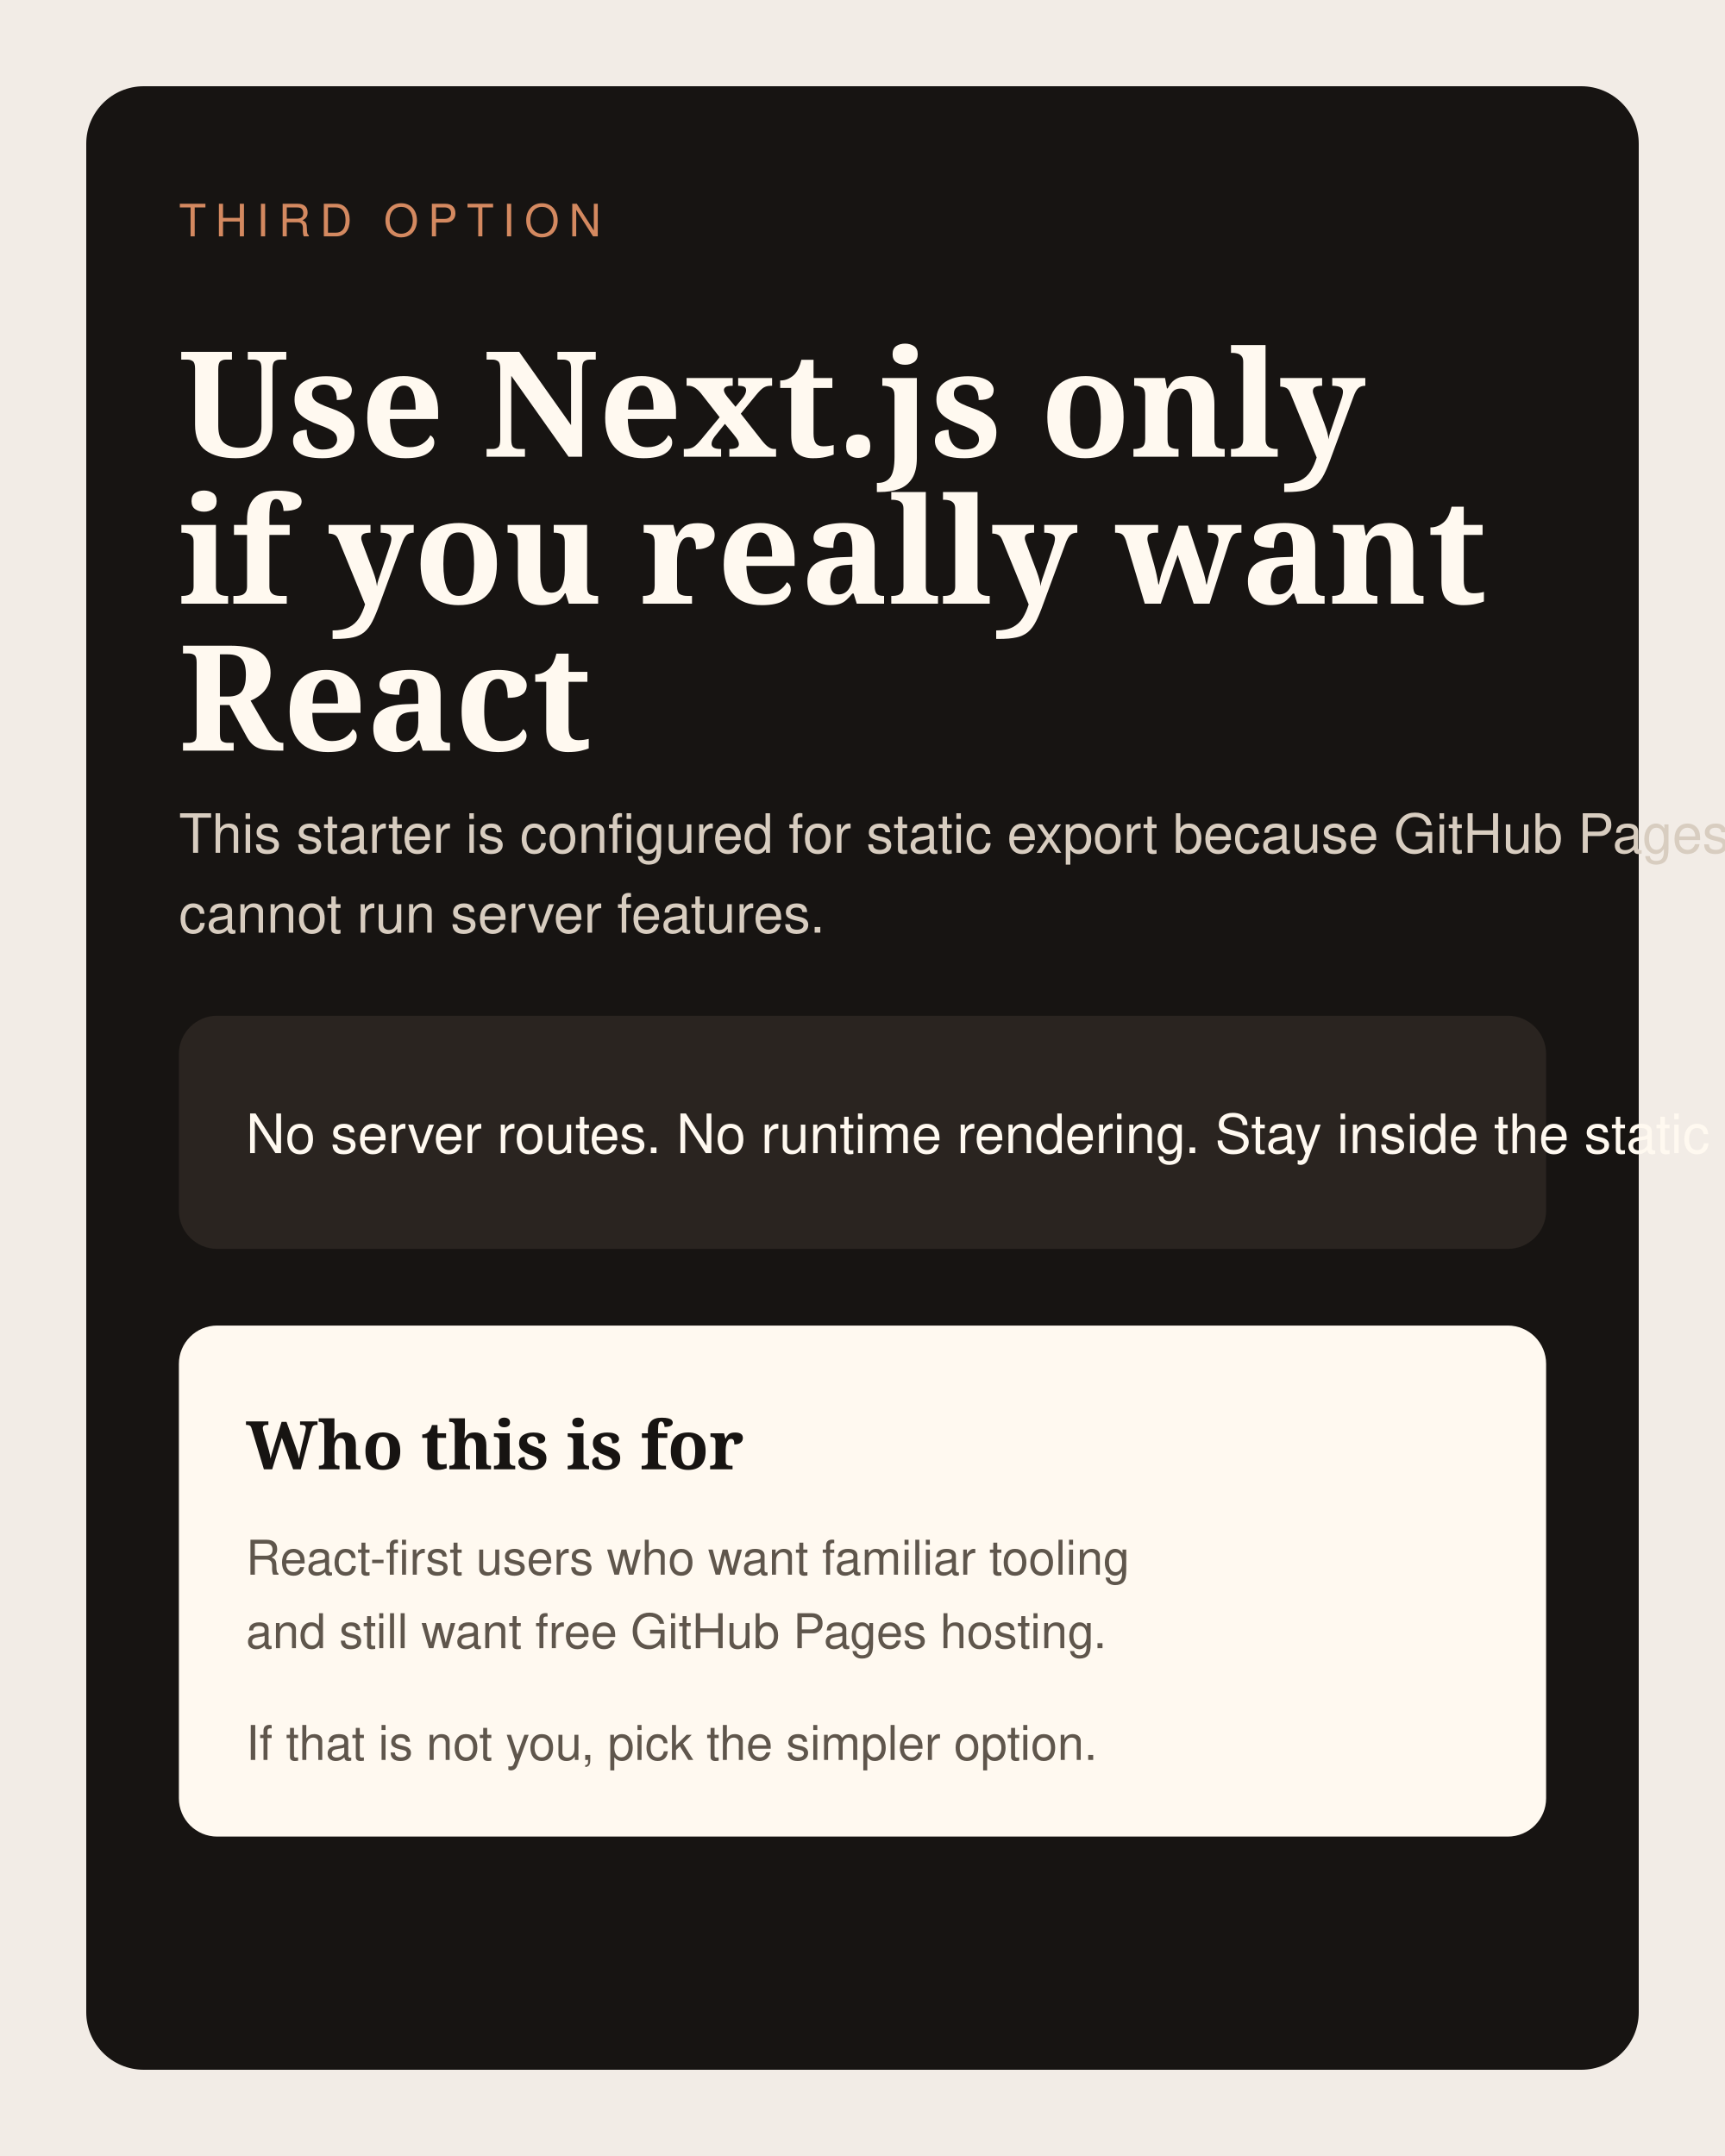
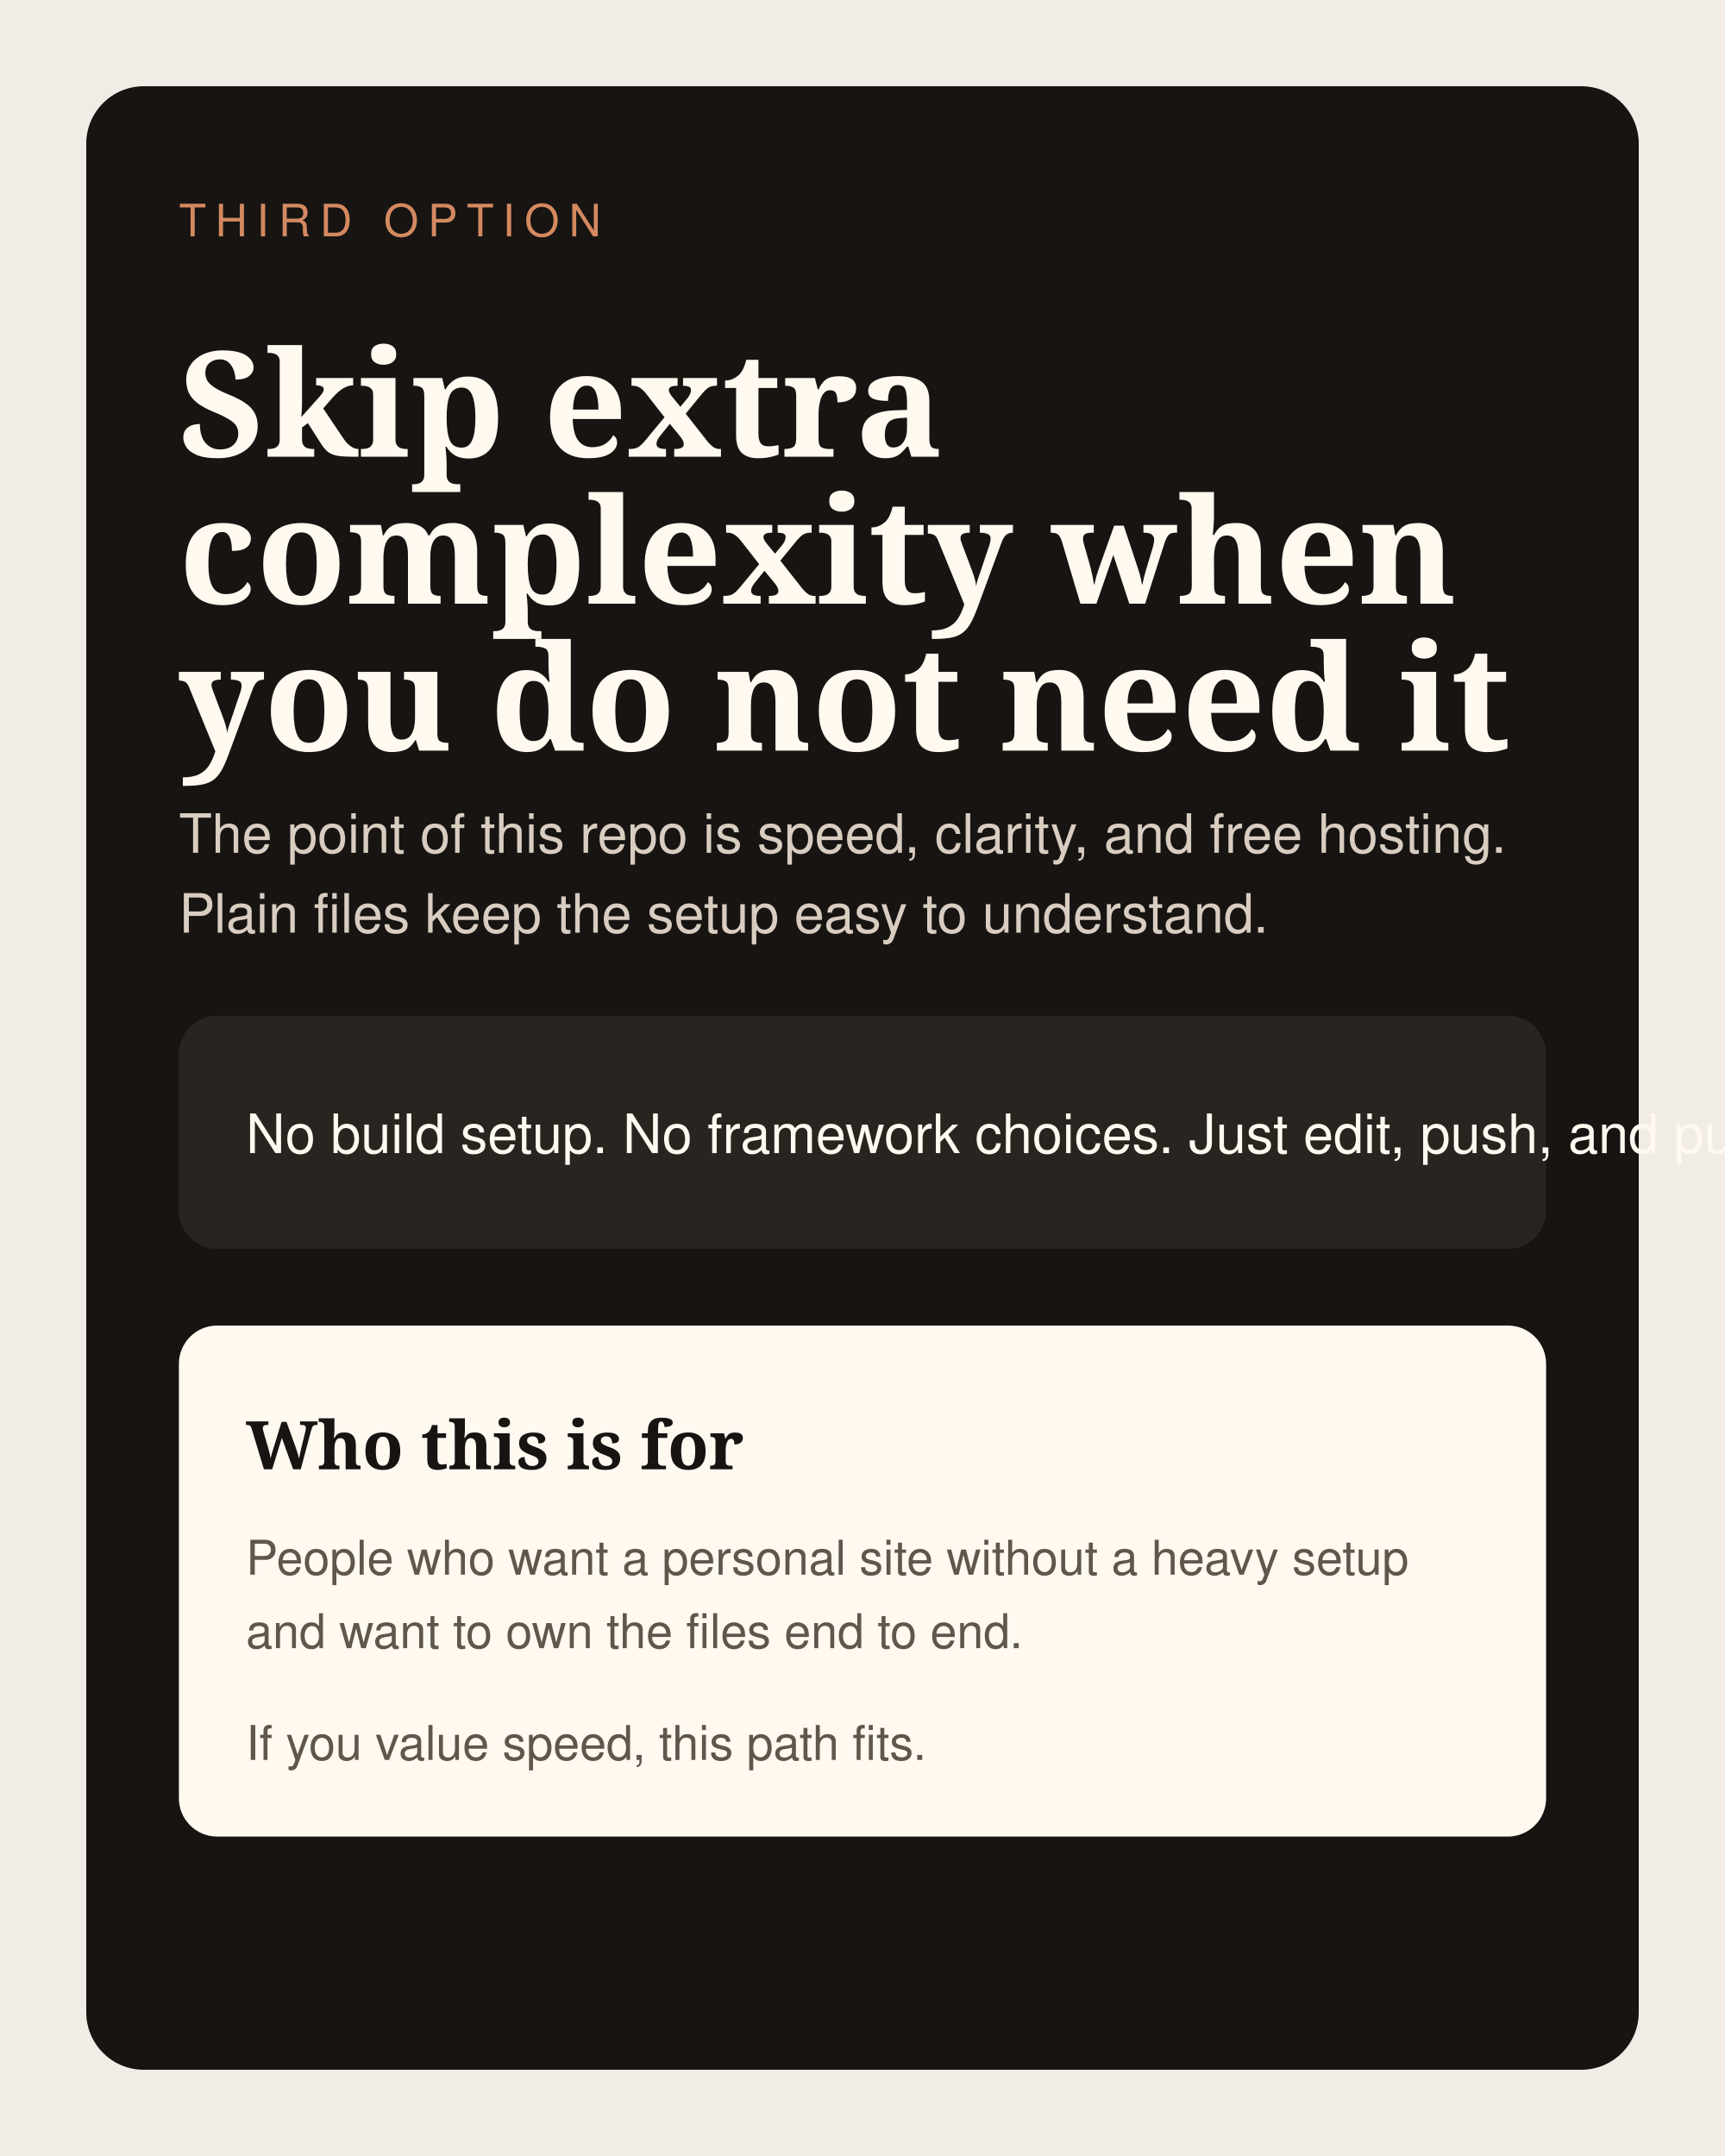
<svg xmlns="http://www.w3.org/2000/svg" width="1080" height="1350" viewBox="0 0 1080 1350" fill="none">
  <rect width="1080" height="1350" fill="#F2ECE6" />
  <rect x="54" y="54" width="972" height="1242" rx="36" fill="#171412" />
  <text x="112" y="148" fill="#D48960" font-family="Helvetica" font-size="28" letter-spacing="6">THIRD OPTION</text>
  <text x="112" y="286" fill="#FFF9F0" font-family="Georgia" font-size="92" font-weight="700">
-     <tspan x="112" dy="0">Use Next.js only</tspan>
-     <tspan x="112" dy="92">if you really want</tspan>
-     <tspan x="112" dy="92">React</tspan>
+     <tspan x="112" dy="0">Skip extra</tspan>
+     <tspan x="112" dy="92">complexity when</tspan>
+     <tspan x="112" dy="92">you do not need it</tspan>
  </text>
  <text x="112" y="534" fill="#D8CDC0" font-family="Helvetica" font-size="34">
-     <tspan x="112" dy="0">This starter is configured for static export because GitHub Pages</tspan>
-     <tspan x="112" dy="50">cannot run server features.</tspan>
+     <tspan x="112" dy="0">The point of this repo is speed, clarity, and free hosting.</tspan>
+     <tspan x="112" dy="50">Plain files keep the setup easy to understand.</tspan>
  </text>
  <rect x="112" y="636" width="856" height="146" rx="24" fill="#2A2420" />
-   <text x="154" y="722" fill="#FFF9F0" font-family="Helvetica" font-size="34">No server routes. No runtime rendering. Stay inside the static boundary.</text>
+   <text x="154" y="722" fill="#FFF9F0" font-family="Helvetica" font-size="34">No build setup. No framework choices. Just edit, push, and publish.</text>
  <rect x="112" y="830" width="856" height="320" rx="24" fill="#FFF9F0" />
  <text x="154" y="920" fill="#171412" font-family="Georgia" font-size="42" font-weight="700">Who this is for</text>
  <text x="154" y="986" fill="#5F564C" font-family="Helvetica" font-size="30">
-     <tspan x="154" dy="0">React-first users who want familiar tooling</tspan>
-     <tspan x="154" dy="46">and still want free GitHub Pages hosting.</tspan>
-     <tspan x="154" dy="70">If that is not you, pick the simpler option.</tspan>
+     <tspan x="154" dy="0">People who want a personal site without a heavy setup</tspan>
+     <tspan x="154" dy="46">and want to own the files end to end.</tspan>
+     <tspan x="154" dy="70">If you value speed, this path fits.</tspan>
  </text>
</svg>
